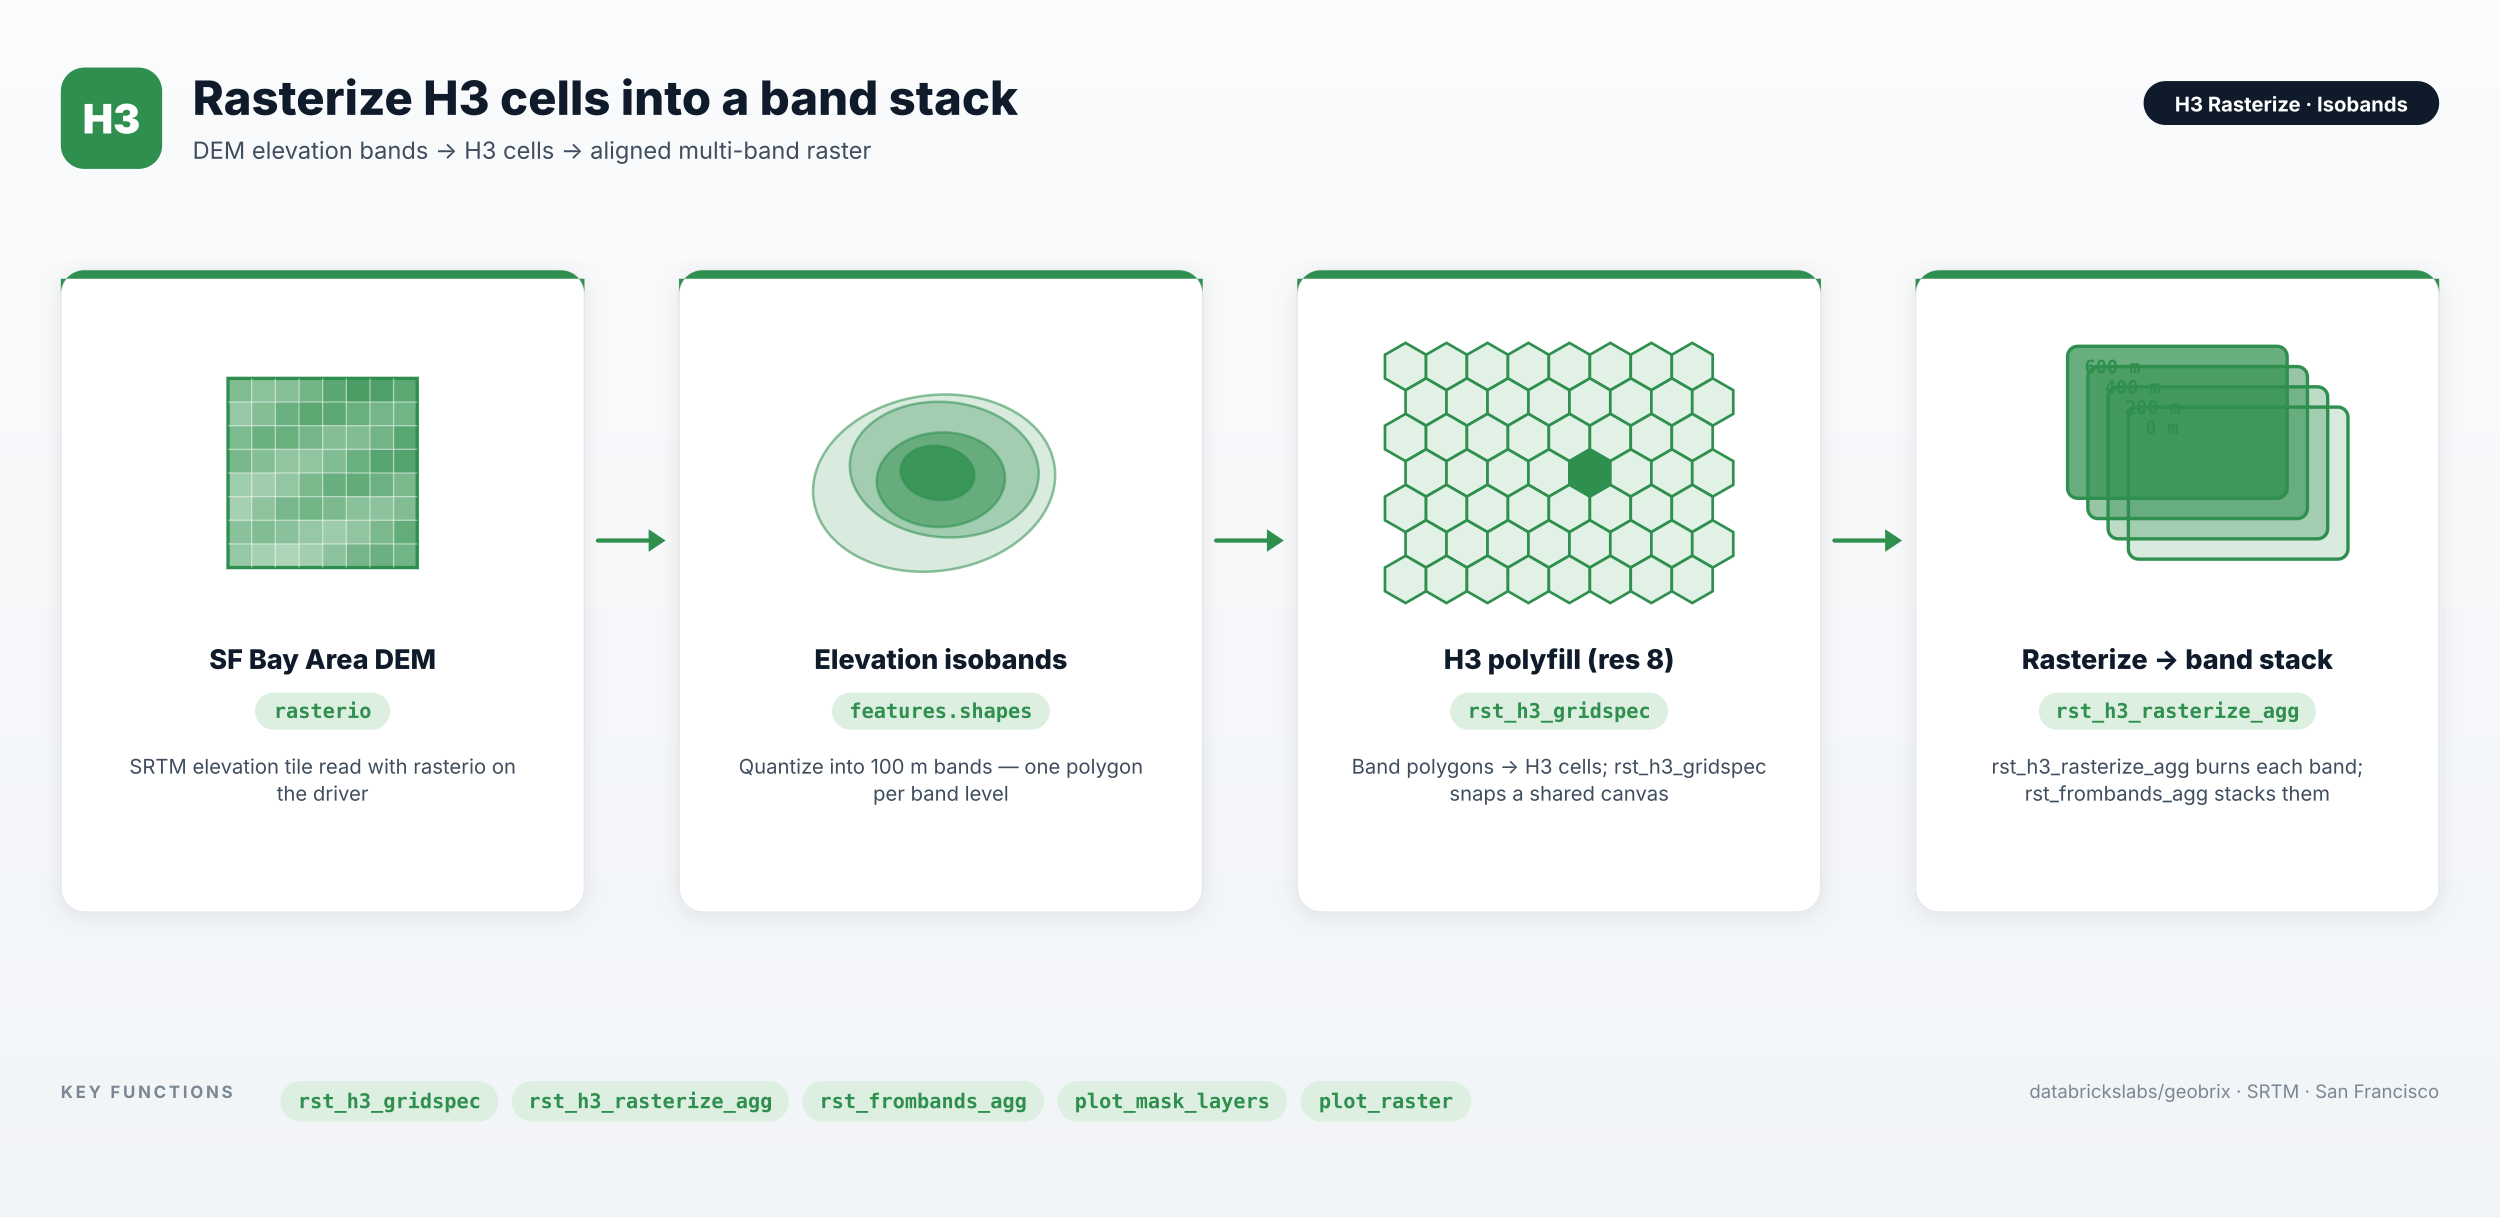
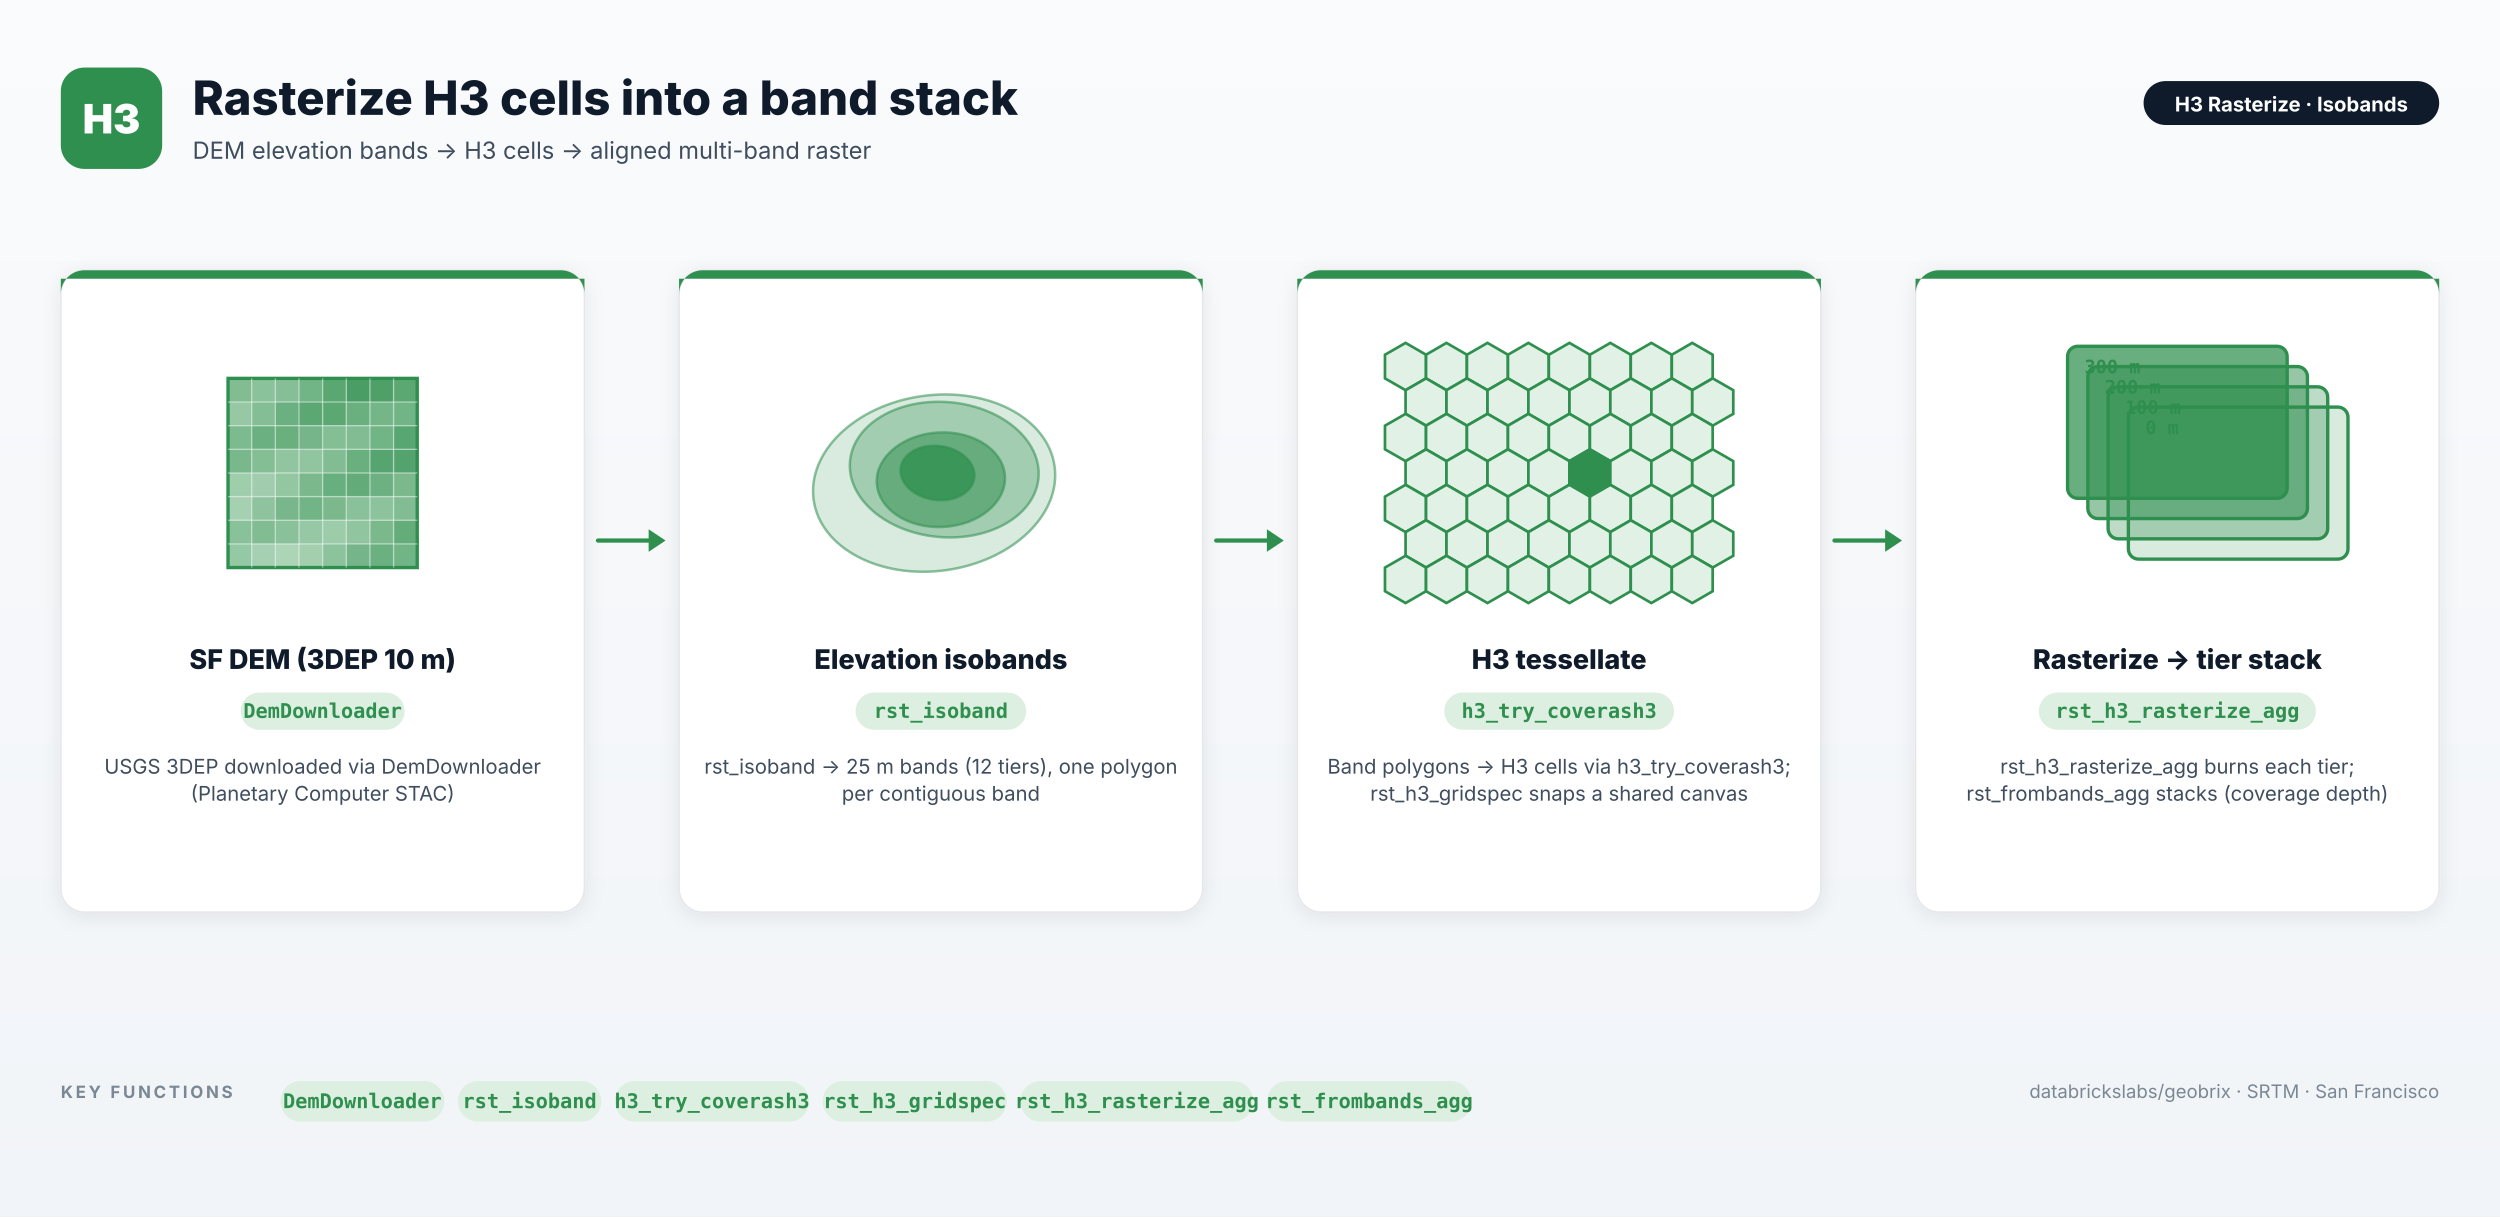
<svg xmlns="http://www.w3.org/2000/svg" viewBox="0 0 1480 720" width="1480" height="720" style="font-family: Inter, -apple-system, system-ui, sans-serif;">
  <defs>
    <filter id="card-shadow" x="-5%" y="-5%" width="110%" height="115%">
      <feDropShadow dx="0" dy="2" stdDeviation="6" flood-color="#0F1B2A" flood-opacity="0.08" />
    </filter>
    <linearGradient id="bg" x1="0" y1="0" x2="0" y2="1">
      <stop offset="0" stop-color="#FAFBFC" />
      <stop offset="1" stop-color="#F1F4F8" />
    </linearGradient>
  </defs>
  <rect x="0" y="0" width="1480" height="720" fill="url(#bg)" />
  <rect x="36" y="40" rx="14" ry="14" width="60" height="60" fill="#2F8F4E" />
  <text x="66.0" y="79.0" text-anchor="middle" font-family="Inter, -apple-system, system-ui, sans-serif" font-size="24" font-weight="900" fill="#FFFFFF">H3</text>
  <text x="114" y="68" font-family="Inter, -apple-system, system-ui, sans-serif" font-size="28" font-weight="800" fill="#0F1B2A" text-anchor="start">Rasterize H3 cells into a band stack</text>
  <text x="114" y="94" font-family="Inter, -apple-system, system-ui, sans-serif" font-size="14" font-weight="400" fill="#3F4D5E" text-anchor="start">DEM elevation bands → H3 cells → aligned multi-band raster</text>
  <rect x="1269" y="48" rx="13" ry="13" width="175" height="26" fill="#0F1B2A" />
  <text x="1356.5" y="66" text-anchor="middle" font-family="Inter, -apple-system, system-ui, sans-serif" font-size="12" font-weight="700" fill="#FFFFFF">H3 Rasterize · Isobands</text>
  <rect x="36" y="160" rx="14" ry="14" width="310" height="380" fill="#FFFFFF" stroke="#E5E7EB" stroke-width="1" filter="url(#card-shadow)" />
  <path d="M 36 174 A 14 14 0 0 1 50 160 H 332 A 14 14 0 0 1 346 174 V 165 H 36 Z" fill="#2F8F4E" />
  <rect x="135.0" y="224.0" width="112" height="112" fill="#DCEFE0" stroke="#2F8F4E" stroke-width="2" />
  <rect x="135.0" y="224.0" width="14" height="14" fill="#2F8F4E" fill-opacity="0.53" />
  <rect x="149.0" y="224.0" width="14" height="14" fill="#2F8F4E" fill-opacity="0.47" />
  <rect x="163.0" y="224.0" width="14" height="14" fill="#2F8F4E" fill-opacity="0.50" />
  <rect x="177.0" y="224.0" width="14" height="14" fill="#2F8F4E" fill-opacity="0.61" />
  <rect x="191.0" y="224.0" width="14" height="14" fill="#2F8F4E" fill-opacity="0.75" />
  <rect x="205.0" y="224.0" width="14" height="14" fill="#2F8F4E" fill-opacity="0.84" />
  <rect x="219.0" y="224.0" width="14" height="14" fill="#2F8F4E" fill-opacity="0.82" />
  <rect x="233.0" y="224.0" width="14" height="14" fill="#2F8F4E" fill-opacity="0.74" />
  <rect x="135.0" y="238.0" width="14" height="14" fill="#2F8F4E" fill-opacity="0.40" />
  <rect x="149.0" y="238.0" width="14" height="14" fill="#2F8F4E" fill-opacity="0.51" />
  <rect x="163.0" y="238.0" width="14" height="14" fill="#2F8F4E" fill-opacity="0.65" />
  <rect x="177.0" y="238.0" width="14" height="14" fill="#2F8F4E" fill-opacity="0.74" />
  <rect x="191.0" y="238.0" width="14" height="14" fill="#2F8F4E" fill-opacity="0.74" />
  <rect x="205.0" y="238.0" width="14" height="14" fill="#2F8F4E" fill-opacity="0.66" />
  <rect x="219.0" y="238.0" width="14" height="14" fill="#2F8F4E" fill-opacity="0.60" />
  <rect x="233.0" y="238.0" width="14" height="14" fill="#2F8F4E" fill-opacity="0.61" />
  <rect x="135.0" y="252.0" width="14" height="14" fill="#2F8F4E" fill-opacity="0.55" />
  <rect x="149.0" y="252.0" width="14" height="14" fill="#2F8F4E" fill-opacity="0.65" />
  <rect x="163.0" y="252.0" width="14" height="14" fill="#2F8F4E" fill-opacity="0.66" />
  <rect x="177.0" y="252.0" width="14" height="14" fill="#2F8F4E" fill-opacity="0.59" />
  <rect x="191.0" y="252.0" width="14" height="14" fill="#2F8F4E" fill-opacity="0.51" />
  <rect x="205.0" y="252.0" width="14" height="14" fill="#2F8F4E" fill-opacity="0.52" />
  <rect x="219.0" y="252.0" width="14" height="14" fill="#2F8F4E" fill-opacity="0.62" />
  <rect x="233.0" y="252.0" width="14" height="14" fill="#2F8F4E" fill-opacity="0.76" />
  <rect x="135.0" y="266.0" width="14" height="14" fill="#2F8F4E" fill-opacity="0.57" />
  <rect x="149.0" y="266.0" width="14" height="14" fill="#2F8F4E" fill-opacity="0.51" />
  <rect x="163.0" y="266.0" width="14" height="14" fill="#2F8F4E" fill-opacity="0.43" />
  <rect x="177.0" y="266.0" width="14" height="14" fill="#2F8F4E" fill-opacity="0.43" />
  <rect x="191.0" y="266.0" width="14" height="14" fill="#2F8F4E" fill-opacity="0.52" />
  <rect x="205.0" y="266.0" width="14" height="14" fill="#2F8F4E" fill-opacity="0.66" />
  <rect x="219.0" y="266.0" width="14" height="14" fill="#2F8F4E" fill-opacity="0.77" />
  <rect x="233.0" y="266.0" width="14" height="14" fill="#2F8F4E" fill-opacity="0.78" />
  <rect x="135.0" y="280.0" width="14" height="14" fill="#2F8F4E" fill-opacity="0.35" />
  <rect x="149.0" y="280.0" width="14" height="14" fill="#2F8F4E" fill-opacity="0.34" />
  <rect x="163.0" y="280.0" width="14" height="14" fill="#2F8F4E" fill-opacity="0.42" />
  <rect x="177.0" y="280.0" width="14" height="14" fill="#2F8F4E" fill-opacity="0.56" />
  <rect x="191.0" y="280.0" width="14" height="14" fill="#2F8F4E" fill-opacity="0.67" />
  <rect x="205.0" y="280.0" width="14" height="14" fill="#2F8F4E" fill-opacity="0.70" />
  <rect x="219.0" y="280.0" width="14" height="14" fill="#2F8F4E" fill-opacity="0.64" />
  <rect x="233.0" y="280.0" width="14" height="14" fill="#2F8F4E" fill-opacity="0.56" />
  <rect x="135.0" y="294.0" width="14" height="14" fill="#2F8F4E" fill-opacity="0.32" />
  <rect x="149.0" y="294.0" width="14" height="14" fill="#2F8F4E" fill-opacity="0.45" />
  <rect x="163.0" y="294.0" width="14" height="14" fill="#2F8F4E" fill-opacity="0.58" />
  <rect x="177.0" y="294.0" width="14" height="14" fill="#2F8F4E" fill-opacity="0.62" />
  <rect x="191.0" y="294.0" width="14" height="14" fill="#2F8F4E" fill-opacity="0.56" />
  <rect x="205.0" y="294.0" width="14" height="14" fill="#2F8F4E" fill-opacity="0.48" />
  <rect x="219.0" y="294.0" width="14" height="14" fill="#2F8F4E" fill-opacity="0.46" />
  <rect x="233.0" y="294.0" width="14" height="14" fill="#2F8F4E" fill-opacity="0.53" />
  <rect x="135.0" y="308.0" width="14" height="14" fill="#2F8F4E" fill-opacity="0.48" />
  <rect x="149.0" y="308.0" width="14" height="14" fill="#2F8F4E" fill-opacity="0.53" />
  <rect x="163.0" y="308.0" width="14" height="14" fill="#2F8F4E" fill-opacity="0.48" />
  <rect x="177.0" y="308.0" width="14" height="14" fill="#2F8F4E" fill-opacity="0.40" />
  <rect x="191.0" y="308.0" width="14" height="14" fill="#2F8F4E" fill-opacity="0.37" />
  <rect x="205.0" y="308.0" width="14" height="14" fill="#2F8F4E" fill-opacity="0.43" />
  <rect x="219.0" y="308.0" width="14" height="14" fill="#2F8F4E" fill-opacity="0.56" />
  <rect x="233.0" y="308.0" width="14" height="14" fill="#2F8F4E" fill-opacity="0.69" />
  <rect x="135.0" y="322.0" width="14" height="14" fill="#2F8F4E" fill-opacity="0.41" />
  <rect x="149.0" y="322.0" width="14" height="14" fill="#2F8F4E" fill-opacity="0.32" />
  <rect x="163.0" y="322.0" width="14" height="14" fill="#2F8F4E" fill-opacity="0.28" />
  <rect x="177.0" y="322.0" width="14" height="14" fill="#2F8F4E" fill-opacity="0.33" />
  <rect x="191.0" y="322.0" width="14" height="14" fill="#2F8F4E" fill-opacity="0.46" />
  <rect x="205.0" y="322.0" width="14" height="14" fill="#2F8F4E" fill-opacity="0.59" />
  <rect x="219.0" y="322.0" width="14" height="14" fill="#2F8F4E" fill-opacity="0.65" />
  <rect x="233.0" y="322.0" width="14" height="14" fill="#2F8F4E" fill-opacity="0.61" />
  <line x1="149.0" y1="224.0" x2="149.0" y2="336.0" stroke="#FFFFFF" stroke-width="0.8" stroke-opacity="0.45" />
  <line x1="135.0" y1="238.0" x2="247.0" y2="238.0" stroke="#FFFFFF" stroke-width="0.8" stroke-opacity="0.45" />
  <line x1="163.0" y1="224.0" x2="163.0" y2="336.0" stroke="#FFFFFF" stroke-width="0.8" stroke-opacity="0.45" />
  <line x1="135.0" y1="252.0" x2="247.0" y2="252.0" stroke="#FFFFFF" stroke-width="0.8" stroke-opacity="0.45" />
  <line x1="177.0" y1="224.0" x2="177.0" y2="336.0" stroke="#FFFFFF" stroke-width="0.8" stroke-opacity="0.45" />
  <line x1="135.0" y1="266.0" x2="247.0" y2="266.0" stroke="#FFFFFF" stroke-width="0.8" stroke-opacity="0.45" />
  <line x1="191.0" y1="224.0" x2="191.0" y2="336.0" stroke="#FFFFFF" stroke-width="0.8" stroke-opacity="0.45" />
  <line x1="135.0" y1="280.0" x2="247.0" y2="280.0" stroke="#FFFFFF" stroke-width="0.8" stroke-opacity="0.45" />
  <line x1="205.0" y1="224.0" x2="205.0" y2="336.0" stroke="#FFFFFF" stroke-width="0.8" stroke-opacity="0.45" />
  <line x1="135.0" y1="294.0" x2="247.0" y2="294.0" stroke="#FFFFFF" stroke-width="0.8" stroke-opacity="0.45" />
  <line x1="219.0" y1="224.0" x2="219.0" y2="336.0" stroke="#FFFFFF" stroke-width="0.8" stroke-opacity="0.45" />
  <line x1="135.0" y1="308.0" x2="247.0" y2="308.0" stroke="#FFFFFF" stroke-width="0.8" stroke-opacity="0.45" />
  <line x1="233.0" y1="224.0" x2="233.0" y2="336.0" stroke="#FFFFFF" stroke-width="0.8" stroke-opacity="0.45" />
  <line x1="135.0" y1="322.0" x2="247.0" y2="322.0" stroke="#FFFFFF" stroke-width="0.8" stroke-opacity="0.45" />
-   <text x="191.0" y="396" font-family="Inter, -apple-system, system-ui, sans-serif" font-size="16" font-weight="800" fill="#0F1B2A" text-anchor="middle">SF Bay Area DEM</text>
-   <g transform="translate(151.0, 410)">
-     <rect x="0" y="0" rx="11" ry="11" width="80" height="22" fill="#DCEFE0" />
-     <text x="40.0" y="15.0" text-anchor="middle" font-family="ui-monospace, SFMono-Regular, Menlo, Consolas, monospace" font-size="12" font-weight="700" fill="#2F8F4E">rasterio</text>
-   </g>
-   <text x="191.0" y="458" text-anchor="middle" font-family="Inter, sans-serif" font-size="12" fill="#3F4D5E">SRTM elevation tile read with rasterio on</text>
-   <text x="191.0" y="474" text-anchor="middle" font-family="Inter, sans-serif" font-size="12" fill="#3F4D5E">the driver</text>
+   <text x="191.0" y="396" font-family="Inter, -apple-system, system-ui, sans-serif" font-size="16" font-weight="800" fill="#0F1B2A" text-anchor="middle">SF DEM (3DEP 10 m)</text>
+   <g transform="translate(142.5, 410)">
+     <rect x="0" y="0" rx="11" ry="11" width="97" height="22" fill="#DCEFE0" />
+     <text x="48.5" y="15.0" text-anchor="middle" font-family="ui-monospace, SFMono-Regular, Menlo, Consolas, monospace" font-size="12" font-weight="700" fill="#2F8F4E">DemDownloader</text>
+   </g>
+   <text x="191.0" y="458" text-anchor="middle" font-family="Inter, sans-serif" font-size="12" fill="#3F4D5E">USGS 3DEP downloaded via DemDownloader</text>
+   <text x="191.0" y="474" text-anchor="middle" font-family="Inter, sans-serif" font-size="12" fill="#3F4D5E">(Planetary Computer STAC)</text>
  <line x1="354" y1="320.0" x2="384" y2="320.0" stroke="#2F8F4E" stroke-width="2.5" stroke-linecap="round" />
  <polygon points="394,320.0 384,313.333 384,326.667" fill="#2F8F4E" />
  <rect x="402" y="160" rx="14" ry="14" width="310" height="380" fill="#FFFFFF" stroke="#E5E7EB" stroke-width="1" filter="url(#card-shadow)" />
  <path d="M 402 174 A 14 14 0 0 1 416 160 H 698 A 14 14 0 0 1 712 174 V 165 H 402 Z" fill="#2F8F4E" />
  <ellipse cx="553.0" cy="286.0" rx="72" ry="52" transform="rotate(-8 553.0 286.0)" fill="#2F8F4E" fill-opacity="0.18" stroke="#2F8F4E" stroke-width="1.5" stroke-opacity="0.55" />
  <ellipse cx="559.0" cy="278.0" rx="56" ry="40" transform="rotate(5 559.0 278.0)" fill="#2F8F4E" fill-opacity="0.32" stroke="#2F8F4E" stroke-width="1.5" stroke-opacity="0.55" />
  <ellipse cx="557.0" cy="284.0" rx="38" ry="28" transform="rotate(-3 557.0 284.0)" fill="#2F8F4E" fill-opacity="0.52" stroke="#2F8F4E" stroke-width="1.5" stroke-opacity="0.55" />
  <ellipse cx="555.0" cy="280.0" rx="22" ry="16" transform="rotate(8 555.0 280.0)" fill="#2F8F4E" fill-opacity="0.76" stroke="#2F8F4E" stroke-width="1.5" stroke-opacity="0.55" />
  <text x="557.0" y="396" font-family="Inter, -apple-system, system-ui, sans-serif" font-size="16" font-weight="800" fill="#0F1B2A" text-anchor="middle">Elevation isobands</text>
-   <g transform="translate(492.5, 410)">
-     <rect x="0" y="0" rx="11" ry="11" width="129" height="22" fill="#DCEFE0" />
-     <text x="64.5" y="15.0" text-anchor="middle" font-family="ui-monospace, SFMono-Regular, Menlo, Consolas, monospace" font-size="12" font-weight="700" fill="#2F8F4E">features.shapes</text>
-   </g>
-   <text x="557.0" y="458" text-anchor="middle" font-family="Inter, sans-serif" font-size="12" fill="#3F4D5E">Quantize into 100 m bands — one polygon</text>
-   <text x="557.0" y="474" text-anchor="middle" font-family="Inter, sans-serif" font-size="12" fill="#3F4D5E">per band level</text>
+   <g transform="translate(506.5, 410)">
+     <rect x="0" y="0" rx="11" ry="11" width="101" height="22" fill="#DCEFE0" />
+     <text x="50.5" y="15.0" text-anchor="middle" font-family="ui-monospace, SFMono-Regular, Menlo, Consolas, monospace" font-size="12" font-weight="700" fill="#2F8F4E">rst_isoband</text>
+   </g>
+   <text x="557.0" y="458" text-anchor="middle" font-family="Inter, sans-serif" font-size="12" fill="#3F4D5E">rst_isoband → 25 m bands (12 tiers), one polygon</text>
+   <text x="557.0" y="474" text-anchor="middle" font-family="Inter, sans-serif" font-size="12" fill="#3F4D5E">per contiguous band</text>
  <line x1="720" y1="320.0" x2="750" y2="320.0" stroke="#2F8F4E" stroke-width="2.5" stroke-linecap="round" />
  <polygon points="760,320.0 750,313.333 750,326.667" fill="#2F8F4E" />
  <rect x="768" y="160" rx="14" ry="14" width="310" height="380" fill="#FFFFFF" stroke="#E5E7EB" stroke-width="1" filter="url(#card-shadow)" />
  <path d="M 768 174 A 14 14 0 0 1 782 160 H 1064 A 14 14 0 0 1 1078 174 V 165 H 768 Z" fill="#2F8F4E" />
  <polygon points="832.1,203.0 844.2,210.0 844.2,224.0 832.1,231.0 819.9,224.0 819.9,210.0" fill="#DCEFE0" fill-opacity="0.85" stroke="#2F8F4E" stroke-width="1.6" />
  <polygon points="856.3,203.0 868.4,210.0 868.4,224.0 856.3,231.0 844.2,224.0 844.2,210.0" fill="#DCEFE0" fill-opacity="0.85" stroke="#2F8F4E" stroke-width="1.6" />
  <polygon points="880.6,203.0 892.7,210.0 892.7,224.0 880.6,231.0 868.4,224.0 868.4,210.0" fill="#DCEFE0" fill-opacity="0.85" stroke="#2F8F4E" stroke-width="1.6" />
  <polygon points="904.8,203.0 916.9,210.0 916.9,224.0 904.8,231.0 892.7,224.0 892.7,210.0" fill="#DCEFE0" fill-opacity="0.85" stroke="#2F8F4E" stroke-width="1.6" />
  <polygon points="929.1,203.0 941.2,210.0 941.2,224.0 929.1,231.0 916.9,224.0 916.9,210.0" fill="#DCEFE0" fill-opacity="0.85" stroke="#2F8F4E" stroke-width="1.6" />
  <polygon points="953.3,203.0 965.4,210.0 965.4,224.0 953.3,231.0 941.2,224.0 941.2,210.0" fill="#DCEFE0" fill-opacity="0.85" stroke="#2F8F4E" stroke-width="1.6" />
  <polygon points="977.6,203.0 989.7,210.0 989.7,224.0 977.6,231.0 965.4,224.0 965.4,210.0" fill="#DCEFE0" fill-opacity="0.85" stroke="#2F8F4E" stroke-width="1.6" />
  <polygon points="1001.8,203.0 1013.9,210.0 1013.9,224.0 1001.8,231.0 989.7,224.0 989.7,210.0" fill="#DCEFE0" fill-opacity="0.85" stroke="#2F8F4E" stroke-width="1.6" />
  <polygon points="844.2,224.0 856.3,231.0 856.3,245.0 844.2,252.0 832.1,245.0 832.1,231.0" fill="#DCEFE0" fill-opacity="0.85" stroke="#2F8F4E" stroke-width="1.6" />
  <polygon points="868.4,224.0 880.6,231.0 880.6,245.0 868.4,252.0 856.3,245.0 856.3,231.0" fill="#DCEFE0" fill-opacity="0.85" stroke="#2F8F4E" stroke-width="1.6" />
  <polygon points="892.7,224.0 904.8,231.0 904.8,245.0 892.7,252.0 880.6,245.0 880.6,231.0" fill="#DCEFE0" fill-opacity="0.85" stroke="#2F8F4E" stroke-width="1.6" />
  <polygon points="916.9,224.0 929.1,231.0 929.1,245.0 916.9,252.0 904.8,245.0 904.8,231.0" fill="#DCEFE0" fill-opacity="0.85" stroke="#2F8F4E" stroke-width="1.6" />
  <polygon points="941.2,224.0 953.3,231.0 953.3,245.0 941.2,252.0 929.1,245.0 929.1,231.0" fill="#DCEFE0" fill-opacity="0.85" stroke="#2F8F4E" stroke-width="1.6" />
  <polygon points="965.4,224.0 977.6,231.0 977.6,245.0 965.4,252.0 953.3,245.0 953.3,231.0" fill="#DCEFE0" fill-opacity="0.85" stroke="#2F8F4E" stroke-width="1.6" />
  <polygon points="989.7,224.0 1001.8,231.0 1001.8,245.0 989.7,252.0 977.6,245.0 977.6,231.0" fill="#DCEFE0" fill-opacity="0.85" stroke="#2F8F4E" stroke-width="1.6" />
  <polygon points="1013.9,224.0 1026.1,231.0 1026.1,245.0 1013.9,252.0 1001.8,245.0 1001.8,231.0" fill="#DCEFE0" fill-opacity="0.85" stroke="#2F8F4E" stroke-width="1.6" />
  <polygon points="832.1,245.0 844.2,252.0 844.2,266.0 832.1,273.0 819.9,266.0 819.9,252.0" fill="#DCEFE0" fill-opacity="0.85" stroke="#2F8F4E" stroke-width="1.6" />
  <polygon points="856.3,245.0 868.4,252.0 868.4,266.0 856.3,273.0 844.2,266.0 844.2,252.0" fill="#DCEFE0" fill-opacity="0.85" stroke="#2F8F4E" stroke-width="1.6" />
  <polygon points="880.6,245.0 892.7,252.0 892.7,266.0 880.6,273.0 868.4,266.0 868.4,252.0" fill="#DCEFE0" fill-opacity="0.85" stroke="#2F8F4E" stroke-width="1.6" />
  <polygon points="904.8,245.0 916.9,252.0 916.9,266.0 904.8,273.0 892.7,266.0 892.7,252.0" fill="#DCEFE0" fill-opacity="0.85" stroke="#2F8F4E" stroke-width="1.6" />
  <polygon points="929.1,245.0 941.2,252.0 941.2,266.0 929.1,273.0 916.9,266.0 916.9,252.0" fill="#DCEFE0" fill-opacity="0.85" stroke="#2F8F4E" stroke-width="1.6" />
  <polygon points="953.3,245.0 965.4,252.0 965.4,266.0 953.3,273.0 941.2,266.0 941.2,252.0" fill="#DCEFE0" fill-opacity="0.85" stroke="#2F8F4E" stroke-width="1.6" />
  <polygon points="977.6,245.0 989.7,252.0 989.7,266.0 977.6,273.0 965.4,266.0 965.4,252.0" fill="#DCEFE0" fill-opacity="0.85" stroke="#2F8F4E" stroke-width="1.6" />
  <polygon points="1001.8,245.0 1013.9,252.0 1013.9,266.0 1001.8,273.0 989.7,266.0 989.7,252.0" fill="#DCEFE0" fill-opacity="0.85" stroke="#2F8F4E" stroke-width="1.6" />
  <polygon points="844.2,266.0 856.3,273.0 856.3,287.0 844.2,294.0 832.1,287.0 832.1,273.0" fill="#DCEFE0" fill-opacity="0.85" stroke="#2F8F4E" stroke-width="1.6" />
  <polygon points="868.4,266.0 880.6,273.0 880.6,287.0 868.4,294.0 856.3,287.0 856.3,273.0" fill="#DCEFE0" fill-opacity="0.85" stroke="#2F8F4E" stroke-width="1.6" />
  <polygon points="892.7,266.0 904.8,273.0 904.8,287.0 892.7,294.0 880.6,287.0 880.6,273.0" fill="#DCEFE0" fill-opacity="0.85" stroke="#2F8F4E" stroke-width="1.6" />
  <polygon points="916.9,266.0 929.1,273.0 929.1,287.0 916.9,294.0 904.8,287.0 904.8,273.0" fill="#DCEFE0" fill-opacity="0.85" stroke="#2F8F4E" stroke-width="1.6" />
  <polygon points="941.2,266.0 953.3,273.0 953.3,287.0 941.2,294.0 929.1,287.0 929.1,273.0" fill="#2F8F4E" fill-opacity="1.0" stroke="#2F8F4E" stroke-width="1.6" />
  <polygon points="965.4,266.0 977.6,273.0 977.6,287.0 965.4,294.0 953.3,287.0 953.3,273.0" fill="#DCEFE0" fill-opacity="0.85" stroke="#2F8F4E" stroke-width="1.6" />
  <polygon points="989.7,266.0 1001.8,273.0 1001.8,287.0 989.7,294.0 977.6,287.0 977.6,273.0" fill="#DCEFE0" fill-opacity="0.85" stroke="#2F8F4E" stroke-width="1.6" />
  <polygon points="1013.9,266.0 1026.1,273.0 1026.1,287.0 1013.9,294.0 1001.8,287.0 1001.8,273.0" fill="#DCEFE0" fill-opacity="0.85" stroke="#2F8F4E" stroke-width="1.6" />
  <polygon points="832.1,287.0 844.2,294.0 844.2,308.0 832.1,315.0 819.9,308.0 819.9,294.0" fill="#DCEFE0" fill-opacity="0.85" stroke="#2F8F4E" stroke-width="1.6" />
  <polygon points="856.3,287.0 868.4,294.0 868.4,308.0 856.3,315.0 844.2,308.0 844.2,294.0" fill="#DCEFE0" fill-opacity="0.85" stroke="#2F8F4E" stroke-width="1.6" />
  <polygon points="880.6,287.0 892.7,294.0 892.7,308.0 880.6,315.0 868.4,308.0 868.4,294.0" fill="#DCEFE0" fill-opacity="0.85" stroke="#2F8F4E" stroke-width="1.6" />
  <polygon points="904.8,287.0 916.9,294.0 916.9,308.0 904.8,315.0 892.7,308.0 892.7,294.0" fill="#DCEFE0" fill-opacity="0.85" stroke="#2F8F4E" stroke-width="1.6" />
  <polygon points="929.1,287.0 941.2,294.0 941.2,308.0 929.1,315.0 916.9,308.0 916.9,294.0" fill="#DCEFE0" fill-opacity="0.85" stroke="#2F8F4E" stroke-width="1.6" />
  <polygon points="953.3,287.0 965.4,294.0 965.4,308.0 953.3,315.0 941.2,308.0 941.2,294.0" fill="#DCEFE0" fill-opacity="0.85" stroke="#2F8F4E" stroke-width="1.6" />
  <polygon points="977.6,287.0 989.7,294.0 989.7,308.0 977.6,315.0 965.4,308.0 965.4,294.0" fill="#DCEFE0" fill-opacity="0.85" stroke="#2F8F4E" stroke-width="1.6" />
  <polygon points="1001.8,287.0 1013.9,294.0 1013.9,308.0 1001.8,315.0 989.7,308.0 989.7,294.0" fill="#DCEFE0" fill-opacity="0.85" stroke="#2F8F4E" stroke-width="1.6" />
  <polygon points="844.2,308.0 856.3,315.0 856.3,329.0 844.2,336.0 832.1,329.0 832.1,315.0" fill="#DCEFE0" fill-opacity="0.85" stroke="#2F8F4E" stroke-width="1.6" />
  <polygon points="868.4,308.0 880.6,315.0 880.6,329.0 868.4,336.0 856.3,329.0 856.3,315.0" fill="#DCEFE0" fill-opacity="0.85" stroke="#2F8F4E" stroke-width="1.6" />
  <polygon points="892.7,308.0 904.8,315.0 904.8,329.0 892.7,336.0 880.6,329.0 880.6,315.0" fill="#DCEFE0" fill-opacity="0.85" stroke="#2F8F4E" stroke-width="1.6" />
  <polygon points="916.9,308.0 929.1,315.0 929.1,329.0 916.9,336.0 904.8,329.0 904.8,315.0" fill="#DCEFE0" fill-opacity="0.85" stroke="#2F8F4E" stroke-width="1.6" />
  <polygon points="941.2,308.0 953.3,315.0 953.3,329.0 941.2,336.0 929.1,329.0 929.1,315.0" fill="#DCEFE0" fill-opacity="0.85" stroke="#2F8F4E" stroke-width="1.6" />
  <polygon points="965.4,308.0 977.6,315.0 977.6,329.0 965.4,336.0 953.3,329.0 953.3,315.0" fill="#DCEFE0" fill-opacity="0.85" stroke="#2F8F4E" stroke-width="1.6" />
  <polygon points="989.7,308.0 1001.8,315.0 1001.8,329.0 989.7,336.0 977.6,329.0 977.6,315.0" fill="#DCEFE0" fill-opacity="0.85" stroke="#2F8F4E" stroke-width="1.6" />
  <polygon points="1013.9,308.0 1026.1,315.0 1026.1,329.0 1013.9,336.0 1001.8,329.0 1001.8,315.0" fill="#DCEFE0" fill-opacity="0.85" stroke="#2F8F4E" stroke-width="1.6" />
  <polygon points="832.1,329.0 844.2,336.0 844.2,350.0 832.1,357.0 819.9,350.0 819.9,336.0" fill="#DCEFE0" fill-opacity="0.85" stroke="#2F8F4E" stroke-width="1.6" />
  <polygon points="856.3,329.0 868.4,336.0 868.4,350.0 856.3,357.0 844.2,350.0 844.2,336.0" fill="#DCEFE0" fill-opacity="0.85" stroke="#2F8F4E" stroke-width="1.6" />
  <polygon points="880.6,329.0 892.7,336.0 892.7,350.0 880.6,357.0 868.4,350.0 868.4,336.0" fill="#DCEFE0" fill-opacity="0.85" stroke="#2F8F4E" stroke-width="1.6" />
  <polygon points="904.8,329.0 916.9,336.0 916.9,350.0 904.8,357.0 892.7,350.0 892.7,336.0" fill="#DCEFE0" fill-opacity="0.85" stroke="#2F8F4E" stroke-width="1.6" />
  <polygon points="929.1,329.0 941.2,336.0 941.2,350.0 929.1,357.0 916.9,350.0 916.9,336.0" fill="#DCEFE0" fill-opacity="0.85" stroke="#2F8F4E" stroke-width="1.6" />
  <polygon points="953.3,329.0 965.4,336.0 965.4,350.0 953.3,357.0 941.2,350.0 941.2,336.0" fill="#DCEFE0" fill-opacity="0.85" stroke="#2F8F4E" stroke-width="1.6" />
  <polygon points="977.6,329.0 989.7,336.0 989.7,350.0 977.6,357.0 965.4,350.0 965.4,336.0" fill="#DCEFE0" fill-opacity="0.85" stroke="#2F8F4E" stroke-width="1.6" />
  <polygon points="1001.8,329.0 1013.9,336.0 1013.9,350.0 1001.8,357.0 989.7,350.0 989.7,336.0" fill="#DCEFE0" fill-opacity="0.85" stroke="#2F8F4E" stroke-width="1.6" />
-   <text x="923.0" y="396" font-family="Inter, -apple-system, system-ui, sans-serif" font-size="16" font-weight="800" fill="#0F1B2A" text-anchor="middle">H3 polyfill (res 8)</text>
-   <g transform="translate(858.5, 410)">
-     <rect x="0" y="0" rx="11" ry="11" width="129" height="22" fill="#DCEFE0" />
-     <text x="64.5" y="15.0" text-anchor="middle" font-family="ui-monospace, SFMono-Regular, Menlo, Consolas, monospace" font-size="12" font-weight="700" fill="#2F8F4E">rst_h3_gridspec</text>
-   </g>
-   <text x="923.0" y="458" text-anchor="middle" font-family="Inter, sans-serif" font-size="12" fill="#3F4D5E">Band polygons → H3 cells; rst_h3_gridspec</text>
-   <text x="923.0" y="474" text-anchor="middle" font-family="Inter, sans-serif" font-size="12" fill="#3F4D5E">snaps a shared canvas</text>
+   <text x="923.0" y="396" font-family="Inter, -apple-system, system-ui, sans-serif" font-size="16" font-weight="800" fill="#0F1B2A" text-anchor="middle">H3 tessellate</text>
+   <g transform="translate(855, 410)">
+     <rect x="0" y="0" rx="11" ry="11" width="136" height="22" fill="#DCEFE0" />
+     <text x="68" y="15.0" text-anchor="middle" font-family="ui-monospace, SFMono-Regular, Menlo, Consolas, monospace" font-size="12" font-weight="700" fill="#2F8F4E">h3_try_coverash3</text>
+   </g>
+   <text x="923.0" y="458" text-anchor="middle" font-family="Inter, sans-serif" font-size="12" fill="#3F4D5E">Band polygons → H3 cells via h3_try_coverash3;</text>
+   <text x="923.0" y="474" text-anchor="middle" font-family="Inter, sans-serif" font-size="12" fill="#3F4D5E">rst_h3_gridspec snaps a shared canvas</text>
  <line x1="1086" y1="320.0" x2="1116" y2="320.0" stroke="#2F8F4E" stroke-width="2.5" stroke-linecap="round" />
  <polygon points="1126,320.0 1116,313.333 1116,326.667" fill="#2F8F4E" />
  <rect x="1134" y="160" rx="14" ry="14" width="310" height="380" fill="#FFFFFF" stroke="#E5E7EB" stroke-width="1" filter="url(#card-shadow)" />
  <path d="M 1134 174 A 14 14 0 0 1 1148 160 H 1430 A 14 14 0 0 1 1444 174 V 165 H 1134 Z" fill="#2F8F4E" />
  <rect x="1260.0" y="241.0" rx="6" ry="6" width="130" height="90" fill="#2F8F4E" fill-opacity="0.18" stroke="#2F8F4E" stroke-width="2" />
  <text x="1270.0" y="257.0" font-family="ui-monospace, SFMono-Regular, Menlo, Consolas, monospace" font-size="11" font-weight="700" fill="#2F8F4E">0 m</text>
  <rect x="1248.0" y="229.0" rx="6" ry="6" width="130" height="90" fill="#2F8F4E" fill-opacity="0.32" stroke="#2F8F4E" stroke-width="2" />
-   <text x="1258.0" y="245.0" font-family="ui-monospace, SFMono-Regular, Menlo, Consolas, monospace" font-size="11" font-weight="700" fill="#2F8F4E">200 m</text>
+   <text x="1258.0" y="245.0" font-family="ui-monospace, SFMono-Regular, Menlo, Consolas, monospace" font-size="11" font-weight="700" fill="#2F8F4E">100 m</text>
  <rect x="1236.0" y="217.0" rx="6" ry="6" width="130" height="90" fill="#2F8F4E" fill-opacity="0.50" stroke="#2F8F4E" stroke-width="2" />
-   <text x="1246.0" y="233.0" font-family="ui-monospace, SFMono-Regular, Menlo, Consolas, monospace" font-size="11" font-weight="700" fill="#2F8F4E">400 m</text>
+   <text x="1246.0" y="233.0" font-family="ui-monospace, SFMono-Regular, Menlo, Consolas, monospace" font-size="11" font-weight="700" fill="#2F8F4E">200 m</text>
  <rect x="1224.0" y="205.0" rx="6" ry="6" width="130" height="90" fill="#2F8F4E" fill-opacity="0.72" stroke="#2F8F4E" stroke-width="2" />
-   <text x="1234.0" y="221.0" font-family="ui-monospace, SFMono-Regular, Menlo, Consolas, monospace" font-size="11" font-weight="700" fill="#2F8F4E">600 m</text>
-   <text x="1289.0" y="396" font-family="Inter, -apple-system, system-ui, sans-serif" font-size="16" font-weight="800" fill="#0F1B2A" text-anchor="middle">Rasterize → band stack</text>
+   <text x="1234.0" y="221.0" font-family="ui-monospace, SFMono-Regular, Menlo, Consolas, monospace" font-size="11" font-weight="700" fill="#2F8F4E">300 m</text>
+   <text x="1289.0" y="396" font-family="Inter, -apple-system, system-ui, sans-serif" font-size="16" font-weight="800" fill="#0F1B2A" text-anchor="middle">Rasterize → tier stack</text>
  <g transform="translate(1207.0, 410)">
    <rect x="0" y="0" rx="11" ry="11" width="164" height="22" fill="#DCEFE0" />
    <text x="82.0" y="15.0" text-anchor="middle" font-family="ui-monospace, SFMono-Regular, Menlo, Consolas, monospace" font-size="12" font-weight="700" fill="#2F8F4E">rst_h3_rasterize_agg</text>
  </g>
-   <text x="1289.0" y="458" text-anchor="middle" font-family="Inter, sans-serif" font-size="12" fill="#3F4D5E">rst_h3_rasterize_agg burns each band;</text>
-   <text x="1289.0" y="474" text-anchor="middle" font-family="Inter, sans-serif" font-size="12" fill="#3F4D5E">rst_frombands_agg stacks them</text>
+   <text x="1289.0" y="458" text-anchor="middle" font-family="Inter, sans-serif" font-size="12" fill="#3F4D5E">rst_h3_rasterize_agg burns each tier;</text>
+   <text x="1289.0" y="474" text-anchor="middle" font-family="Inter, sans-serif" font-size="12" fill="#3F4D5E">rst_frombands_agg stacks (coverage depth)</text>
  <text x="36" y="650" font-family="Inter, -apple-system, system-ui, sans-serif" font-size="10" font-weight="700" fill="#7A8794" text-anchor="start" letter-spacing="1.6">KEY FUNCTIONS</text>
-   <rect x="166" y="640" rx="12" ry="12" width="129" height="24" fill="#DCEFE0" />
-   <text x="230.5" y="656.0" text-anchor="middle" font-family="ui-monospace, SFMono-Regular, Menlo, Consolas, monospace" font-size="12" font-weight="700" fill="#2F8F4E">rst_h3_gridspec</text>
-   <rect x="303" y="640" rx="12" ry="12" width="164" height="24" fill="#DCEFE0" />
-   <text x="385.0" y="656.0" text-anchor="middle" font-family="ui-monospace, SFMono-Regular, Menlo, Consolas, monospace" font-size="12" font-weight="700" fill="#2F8F4E">rst_h3_rasterize_agg</text>
-   <rect x="475" y="640" rx="12" ry="12" width="143" height="24" fill="#DCEFE0" />
-   <text x="546.5" y="656.0" text-anchor="middle" font-family="ui-monospace, SFMono-Regular, Menlo, Consolas, monospace" font-size="12" font-weight="700" fill="#2F8F4E">rst_frombands_agg</text>
-   <rect x="626" y="640" rx="12" ry="12" width="136" height="24" fill="#DCEFE0" />
-   <text x="694.0" y="656.0" text-anchor="middle" font-family="ui-monospace, SFMono-Regular, Menlo, Consolas, monospace" font-size="12" font-weight="700" fill="#2F8F4E">plot_mask_layers</text>
-   <rect x="770" y="640" rx="12" ry="12" width="101" height="24" fill="#DCEFE0" />
-   <text x="820.5" y="656.0" text-anchor="middle" font-family="ui-monospace, SFMono-Regular, Menlo, Consolas, monospace" font-size="12" font-weight="700" fill="#2F8F4E">plot_raster</text>
+   <rect x="166" y="640" rx="12" ry="12" width="97" height="24" fill="#DCEFE0" />
+   <text x="214.5" y="656.0" text-anchor="middle" font-family="ui-monospace, SFMono-Regular, Menlo, Consolas, monospace" font-size="12" font-weight="700" fill="#2F8F4E">DemDownloader</text>
+   <rect x="271" y="640" rx="12" ry="12" width="85" height="24" fill="#DCEFE0" />
+   <text x="313.5" y="656.0" text-anchor="middle" font-family="ui-monospace, SFMono-Regular, Menlo, Consolas, monospace" font-size="12" font-weight="700" fill="#2F8F4E">rst_isoband</text>
+   <rect x="364" y="640" rx="12" ry="12" width="115" height="24" fill="#DCEFE0" />
+   <text x="421.5" y="656.0" text-anchor="middle" font-family="ui-monospace, SFMono-Regular, Menlo, Consolas, monospace" font-size="12" font-weight="700" fill="#2F8F4E">h3_try_coverash3</text>
+   <rect x="487" y="640" rx="12" ry="12" width="109" height="24" fill="#DCEFE0" />
+   <text x="541.5" y="656.0" text-anchor="middle" font-family="ui-monospace, SFMono-Regular, Menlo, Consolas, monospace" font-size="12" font-weight="700" fill="#2F8F4E">rst_h3_gridspec</text>
+   <rect x="604" y="640" rx="12" ry="12" width="138" height="24" fill="#DCEFE0" />
+   <text x="673.0" y="656.0" text-anchor="middle" font-family="ui-monospace, SFMono-Regular, Menlo, Consolas, monospace" font-size="12" font-weight="700" fill="#2F8F4E">rst_h3_rasterize_agg</text>
+   <rect x="750" y="640" rx="12" ry="12" width="121" height="24" fill="#DCEFE0" />
+   <text x="810.5" y="656.0" text-anchor="middle" font-family="ui-monospace, SFMono-Regular, Menlo, Consolas, monospace" font-size="12" font-weight="700" fill="#2F8F4E">rst_frombands_agg</text>
  <text x="1444" y="650" font-family="Inter, -apple-system, system-ui, sans-serif" font-size="11" font-weight="400" fill="#7A8794" text-anchor="end">databrickslabs/geobrix · SRTM · San Francisco</text>
</svg>
